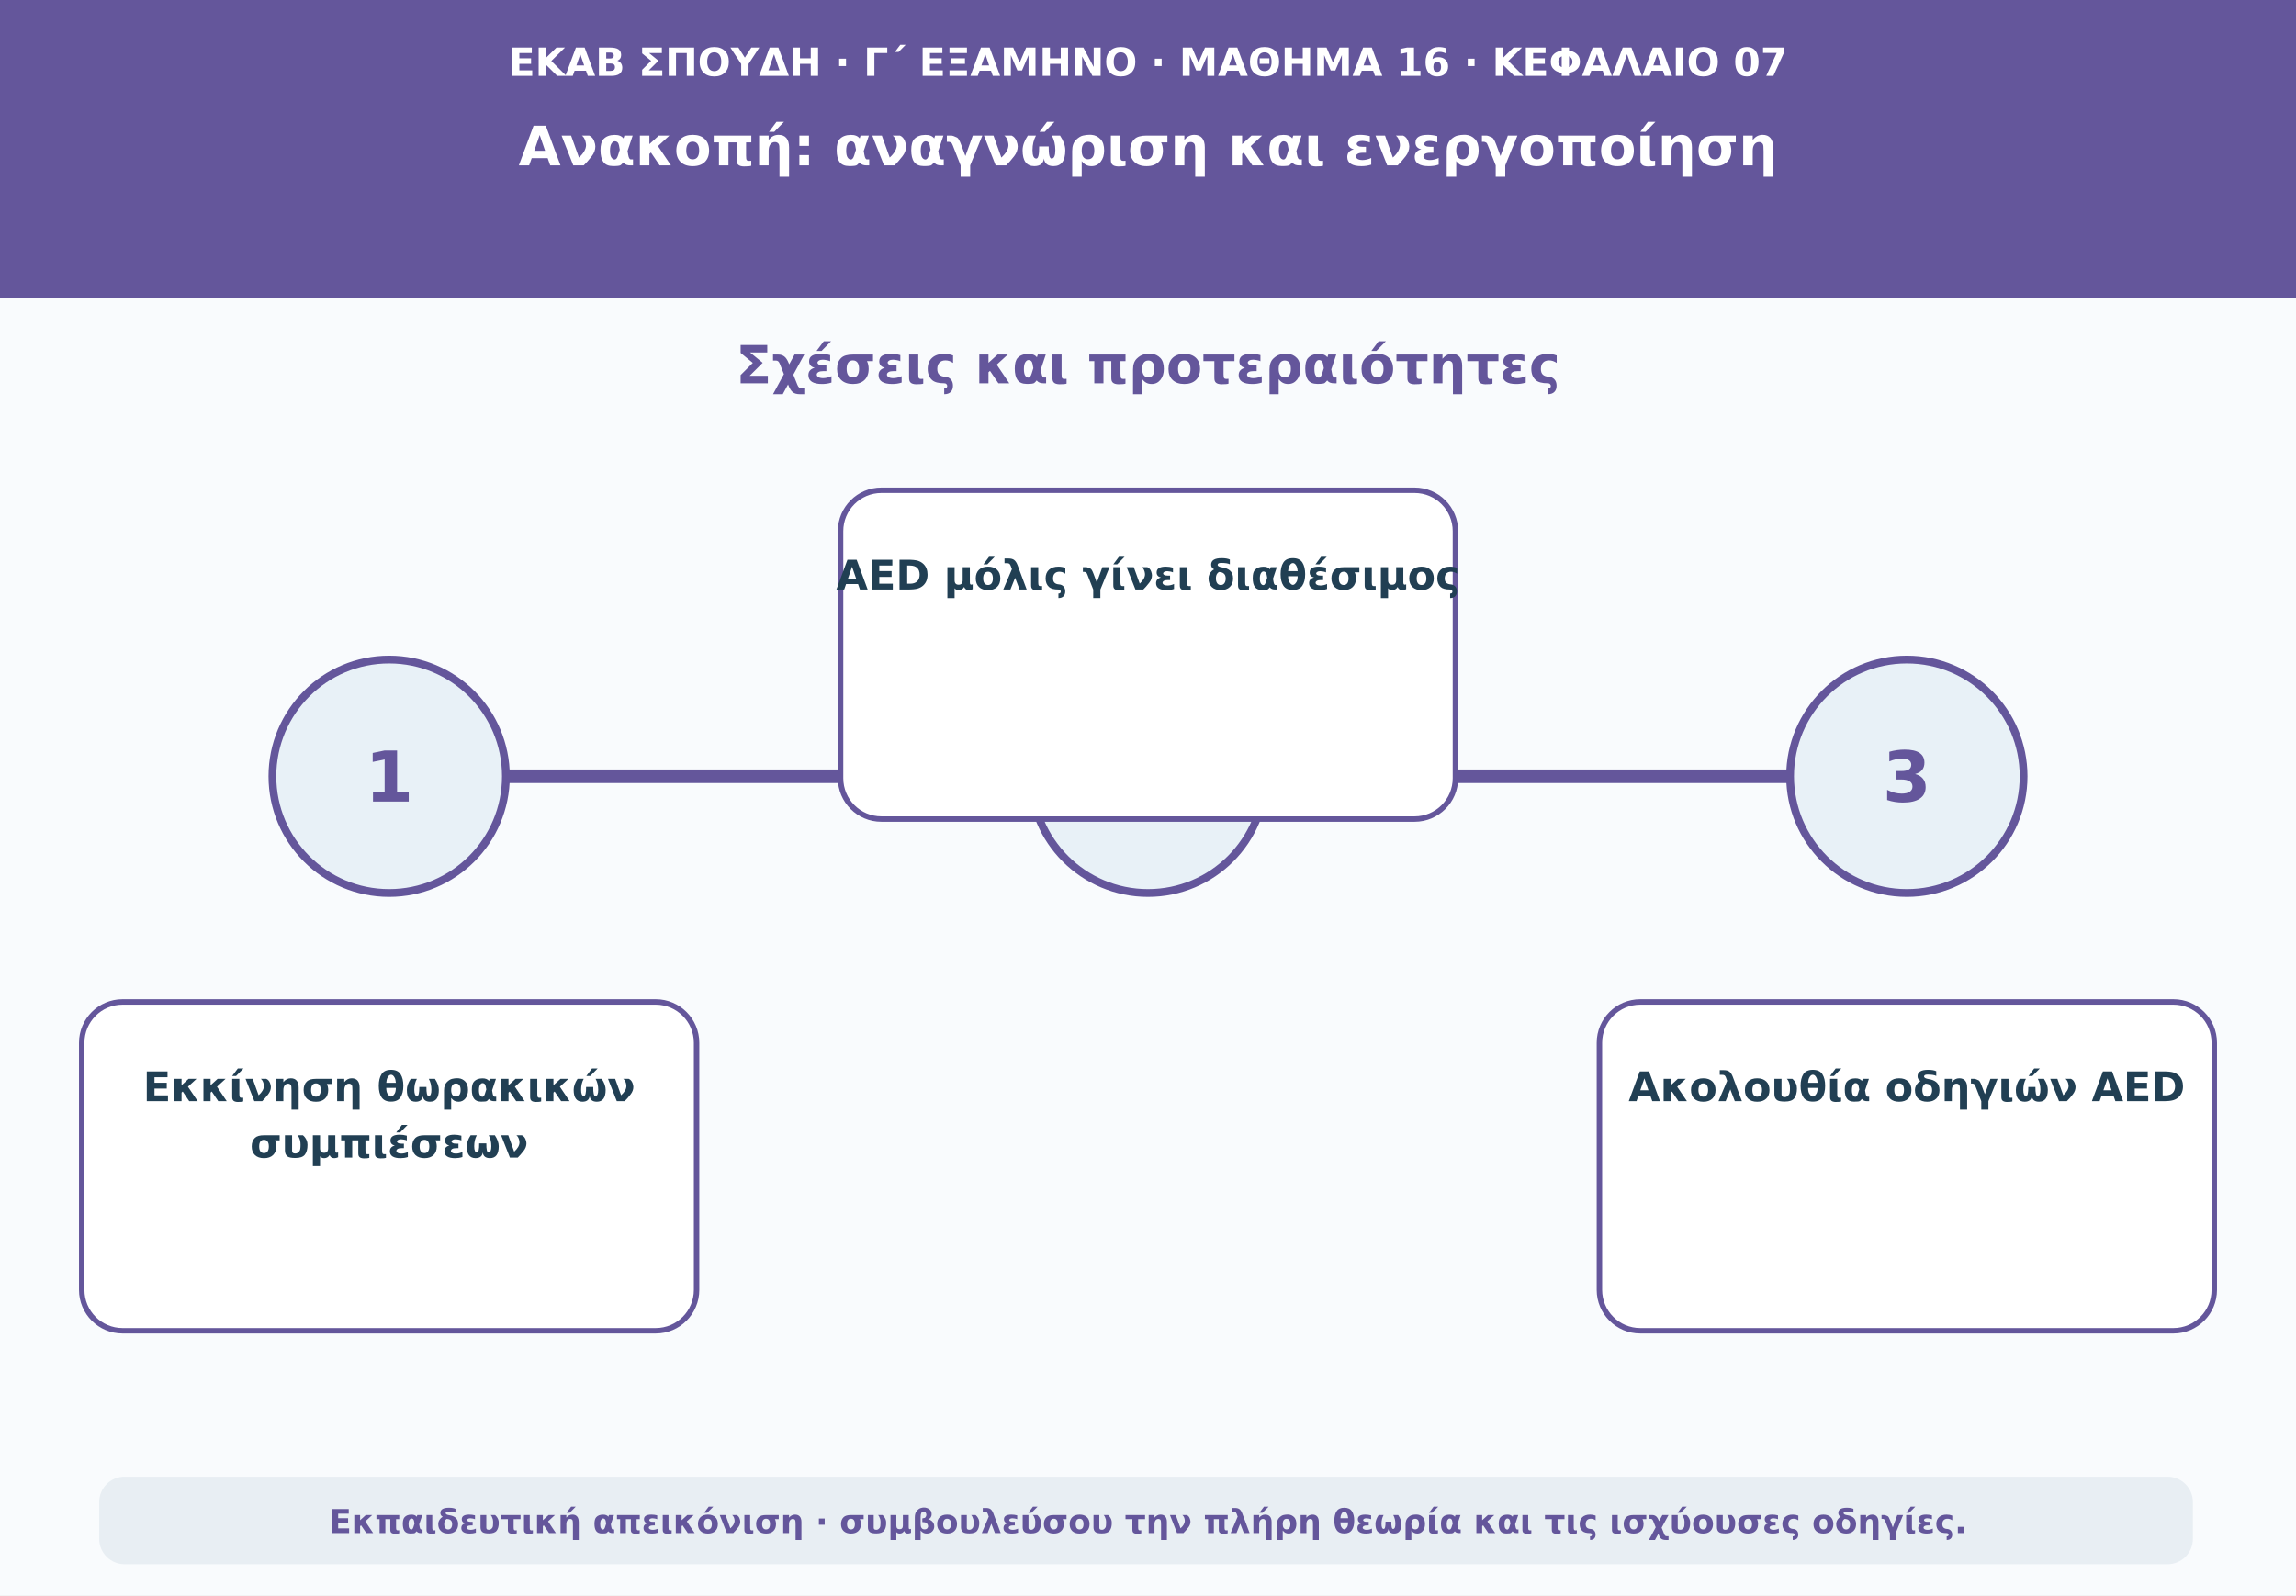
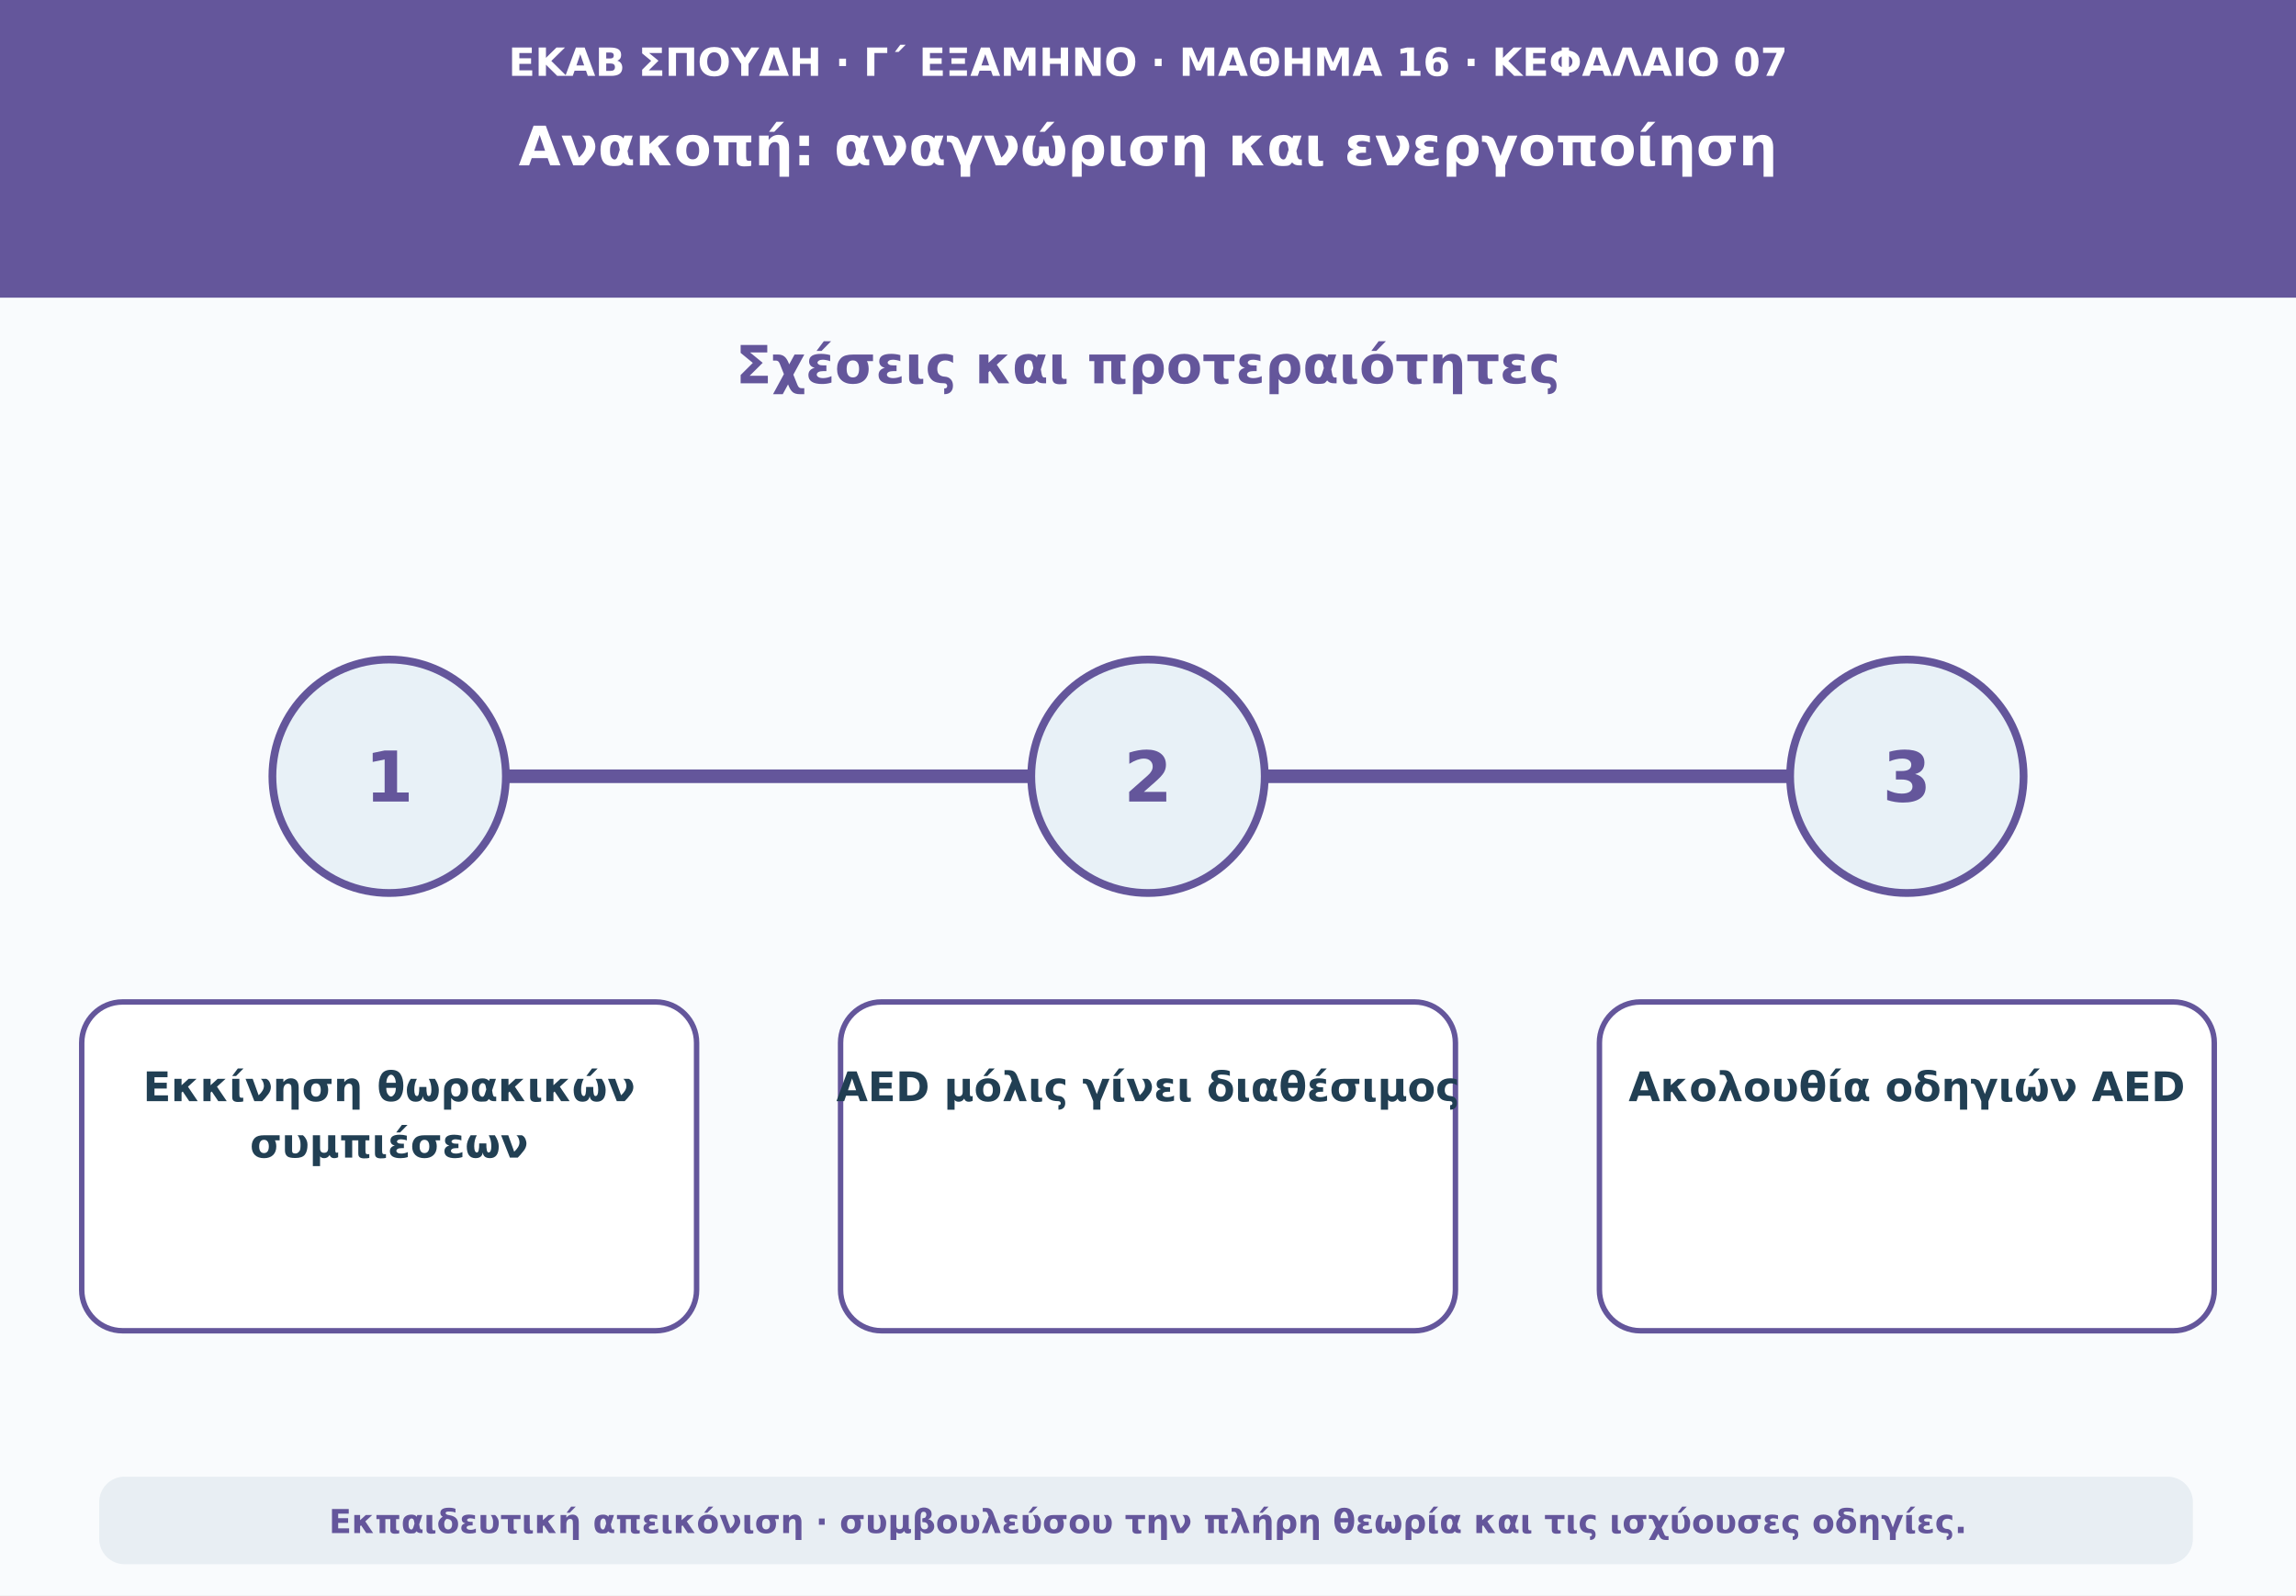
<svg xmlns="http://www.w3.org/2000/svg" viewBox="0 0 1180 820" role="img" aria-labelledby="t d">
  <rect width="1180" height="820" fill="#f9fbfd" />
  <path d="M0 0H1180V153H0Z" fill="#64569b" />
  <text x="590" y="39" text-anchor="middle" font-family="DejaVu Sans,Arial,sans-serif" font-size="20" font-weight="690" fill="#ffffff">ΕΚΑΒ ΣΠΟΥΔΗ · Γ΄ ΕΞΑΜΗΝΟ · ΜΑΘΗΜΑ 16 · ΚΕΦΑΛΑΙΟ 07</text>
  <text x="590" y="85" text-anchor="middle" font-family="DejaVu Sans,Arial,sans-serif" font-size="28" font-weight="760" fill="#ffffff">Ανακοπή: αναγνώριση και ενεργοποίηση</text>
  <text x="590" y="197" text-anchor="middle" font-family="DejaVu Sans,Arial,sans-serif" font-size="27" font-weight="740" fill="#64569b">Σχέσεις και προτεραιότητες</text>
  <path d="M160 399H1020" stroke="#64569b" stroke-width="7" stroke-linecap="round" />
  <circle cx="200" cy="399" r="60" fill="#e8f1f7" stroke="#64569b" stroke-width="4" />
  <text x="200" y="412" text-anchor="middle" font-family="DejaVu Sans,Arial,sans-serif" font-size="36" font-weight="760" fill="#64569b">1</text>
  <rect x="42" y="515" width="316" height="169" rx="21" fill="#ffffff" stroke="#64569b" stroke-width="2.8" />
  <text x="200" y="566" text-anchor="middle" font-family="DejaVu Sans,Arial,sans-serif" font-size="21" font-weight="650" fill="#213f53">Εκκίνηση θωρακικών</text>
  <text x="200" y="595" text-anchor="middle" font-family="DejaVu Sans,Arial,sans-serif" font-size="21" font-weight="650" fill="#213f53">συμπιέσεων</text>
  <circle cx="590" cy="399" r="60" fill="#e8f1f7" stroke="#64569b" stroke-width="4" />
  <text x="590" y="412" text-anchor="middle" font-family="DejaVu Sans,Arial,sans-serif" font-size="36" font-weight="760" fill="#64569b">2</text>
-   <rect x="432" y="252" width="316" height="169" rx="21" fill="#ffffff" stroke="#64569b" stroke-width="2.8" />
-   <text x="590" y="303" text-anchor="middle" font-family="DejaVu Sans,Arial,sans-serif" font-size="21" font-weight="650" fill="#213f53">AED μόλις γίνει διαθέσιμος</text>
+   <rect x="432" y="515" width="316" height="169" rx="21" fill="#ffffff" stroke="#64569b" stroke-width="2.8" />
+   <text x="590" y="566" text-anchor="middle" font-family="DejaVu Sans,Arial,sans-serif" font-size="21" font-weight="650" fill="#213f53">AED μόλις γίνει διαθέσιμος</text>
  <circle cx="980" cy="399" r="60" fill="#e8f1f7" stroke="#64569b" stroke-width="4" />
  <text x="980" y="412" text-anchor="middle" font-family="DejaVu Sans,Arial,sans-serif" font-size="36" font-weight="760" fill="#64569b">3</text>
  <rect x="822" y="515" width="316" height="169" rx="21" fill="#ffffff" stroke="#64569b" stroke-width="2.8" />
  <text x="980" y="566" text-anchor="middle" font-family="DejaVu Sans,Arial,sans-serif" font-size="21" font-weight="650" fill="#213f53">Ακολουθία οδηγιών AED</text>
  <rect x="51" y="759" width="1076" height="45" rx="13" fill="#e8eef3" />
  <text x="590" y="788" text-anchor="middle" font-family="DejaVu Sans,Arial,sans-serif" font-size="17" font-weight="610" fill="#64569b">Εκπαιδευτική απεικόνιση · συμβουλεύσου την πλήρη θεωρία και τις ισχύουσες οδηγίες.</text>
</svg>
